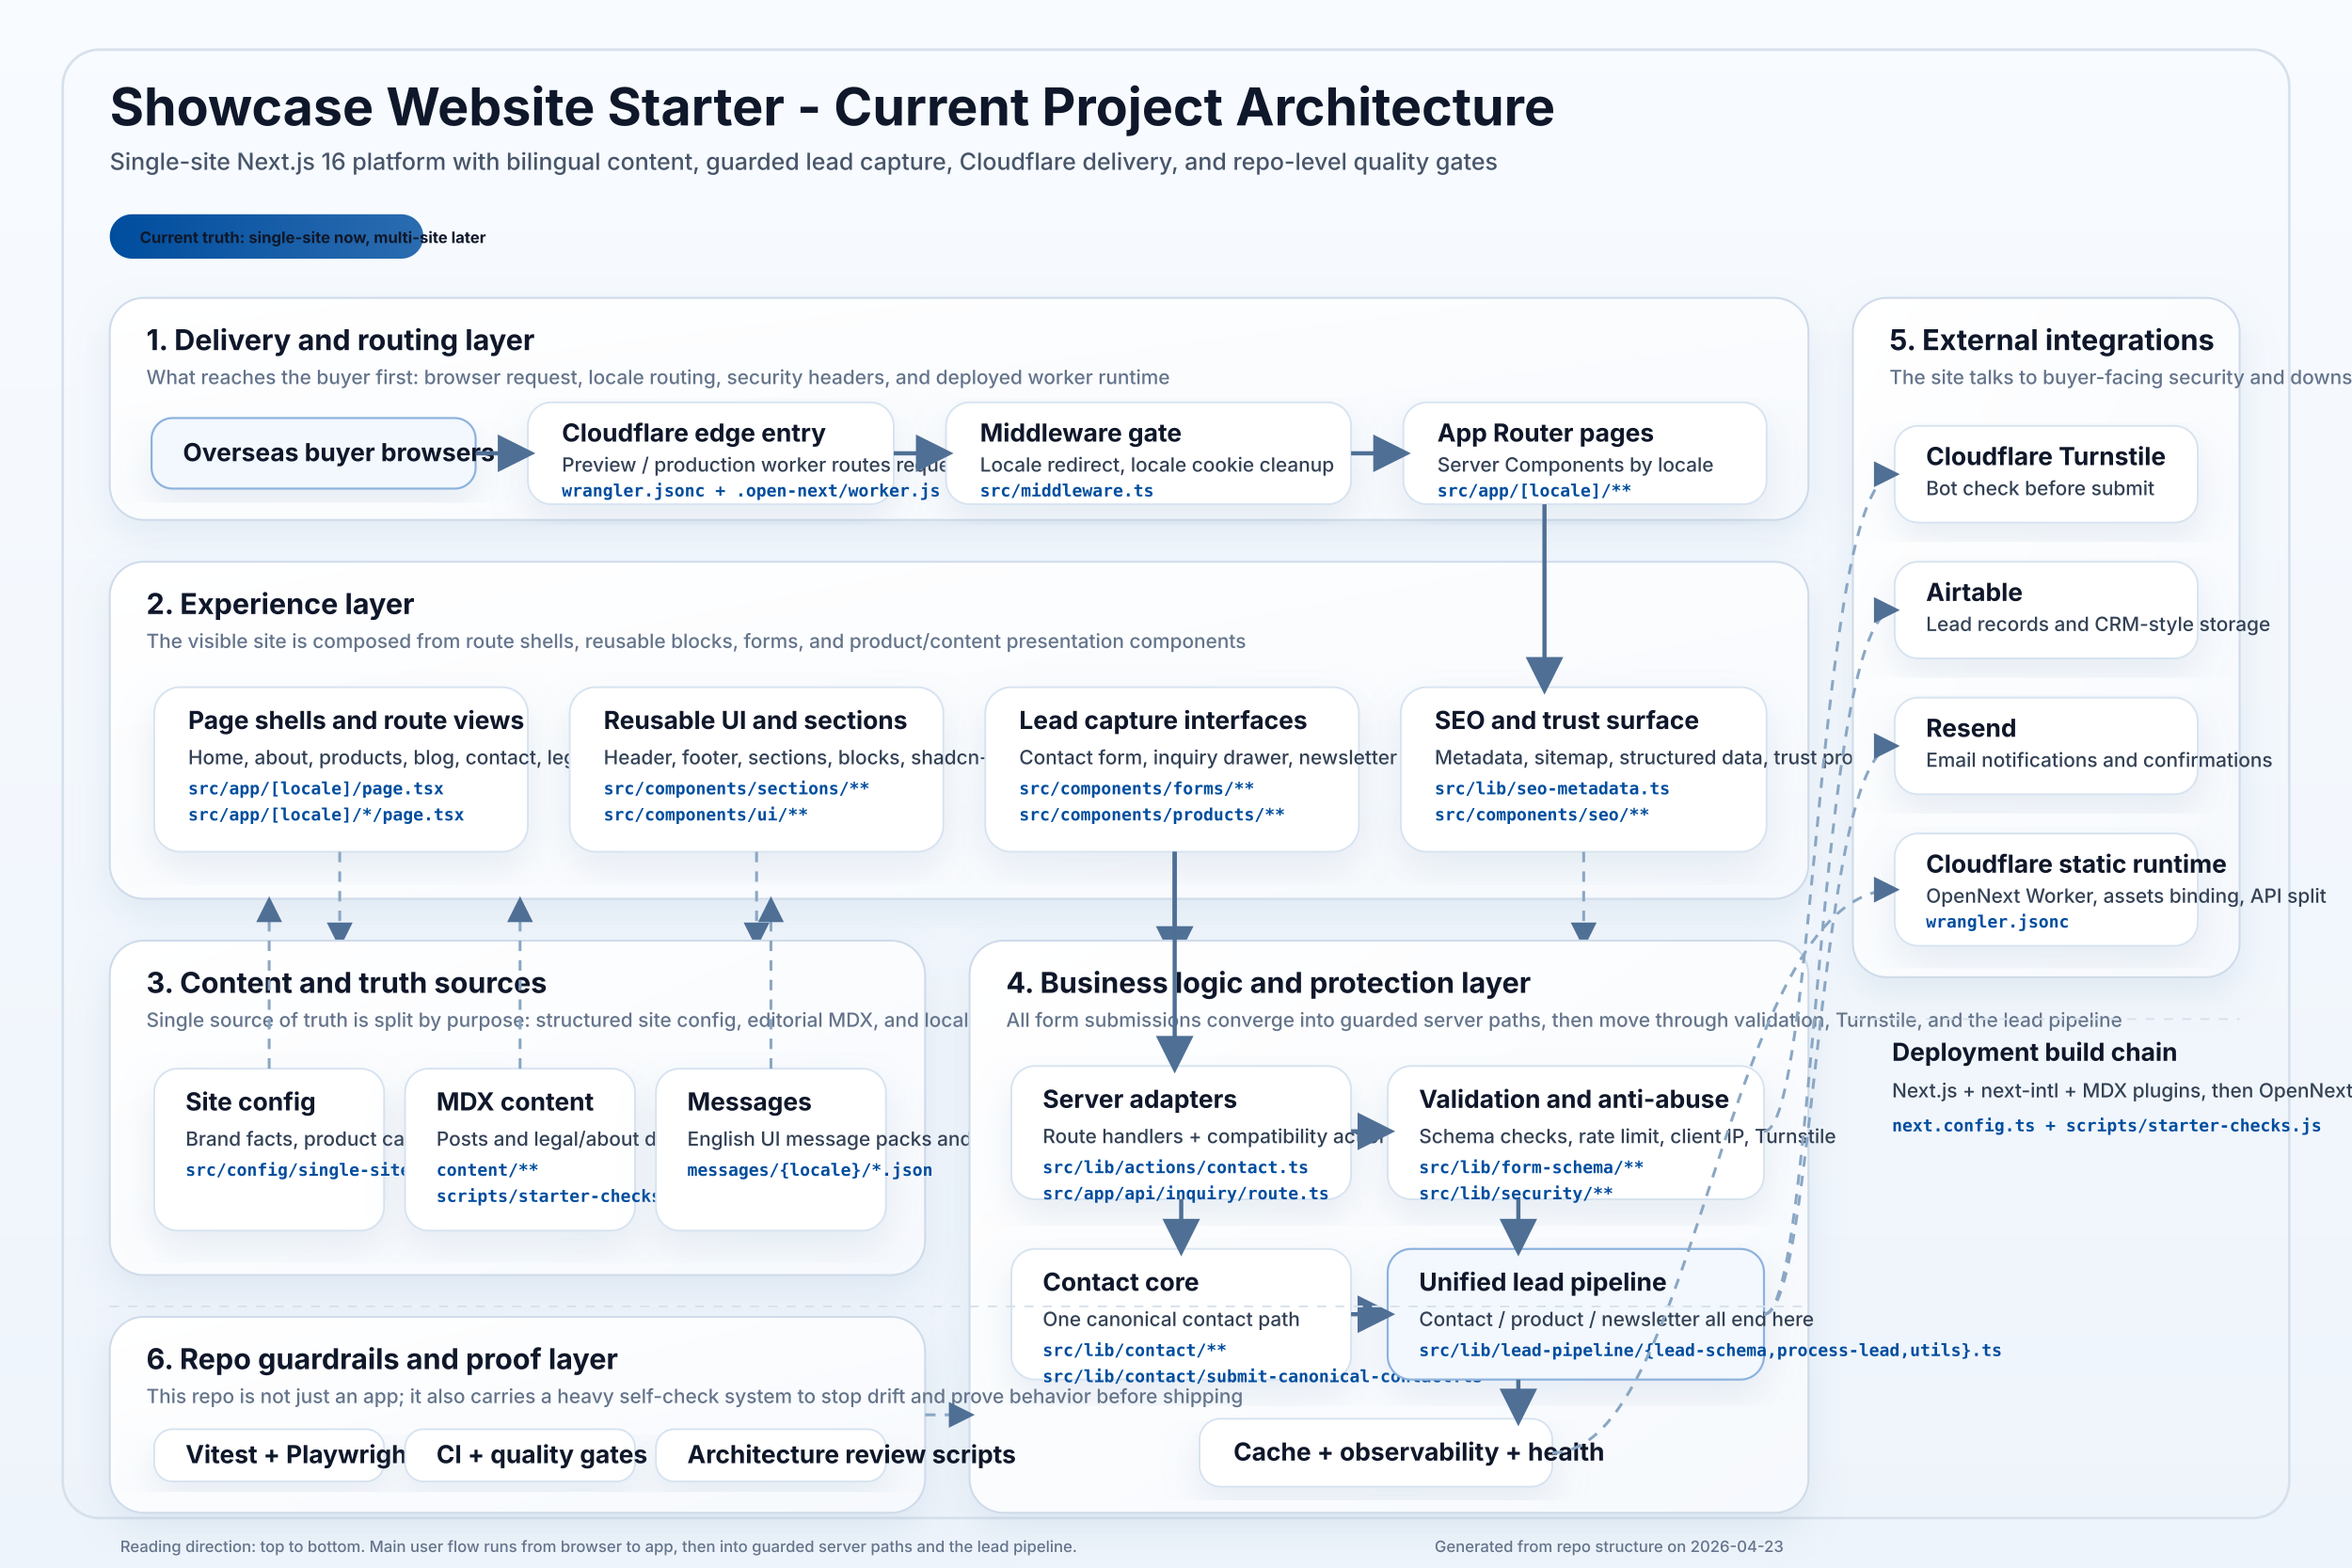
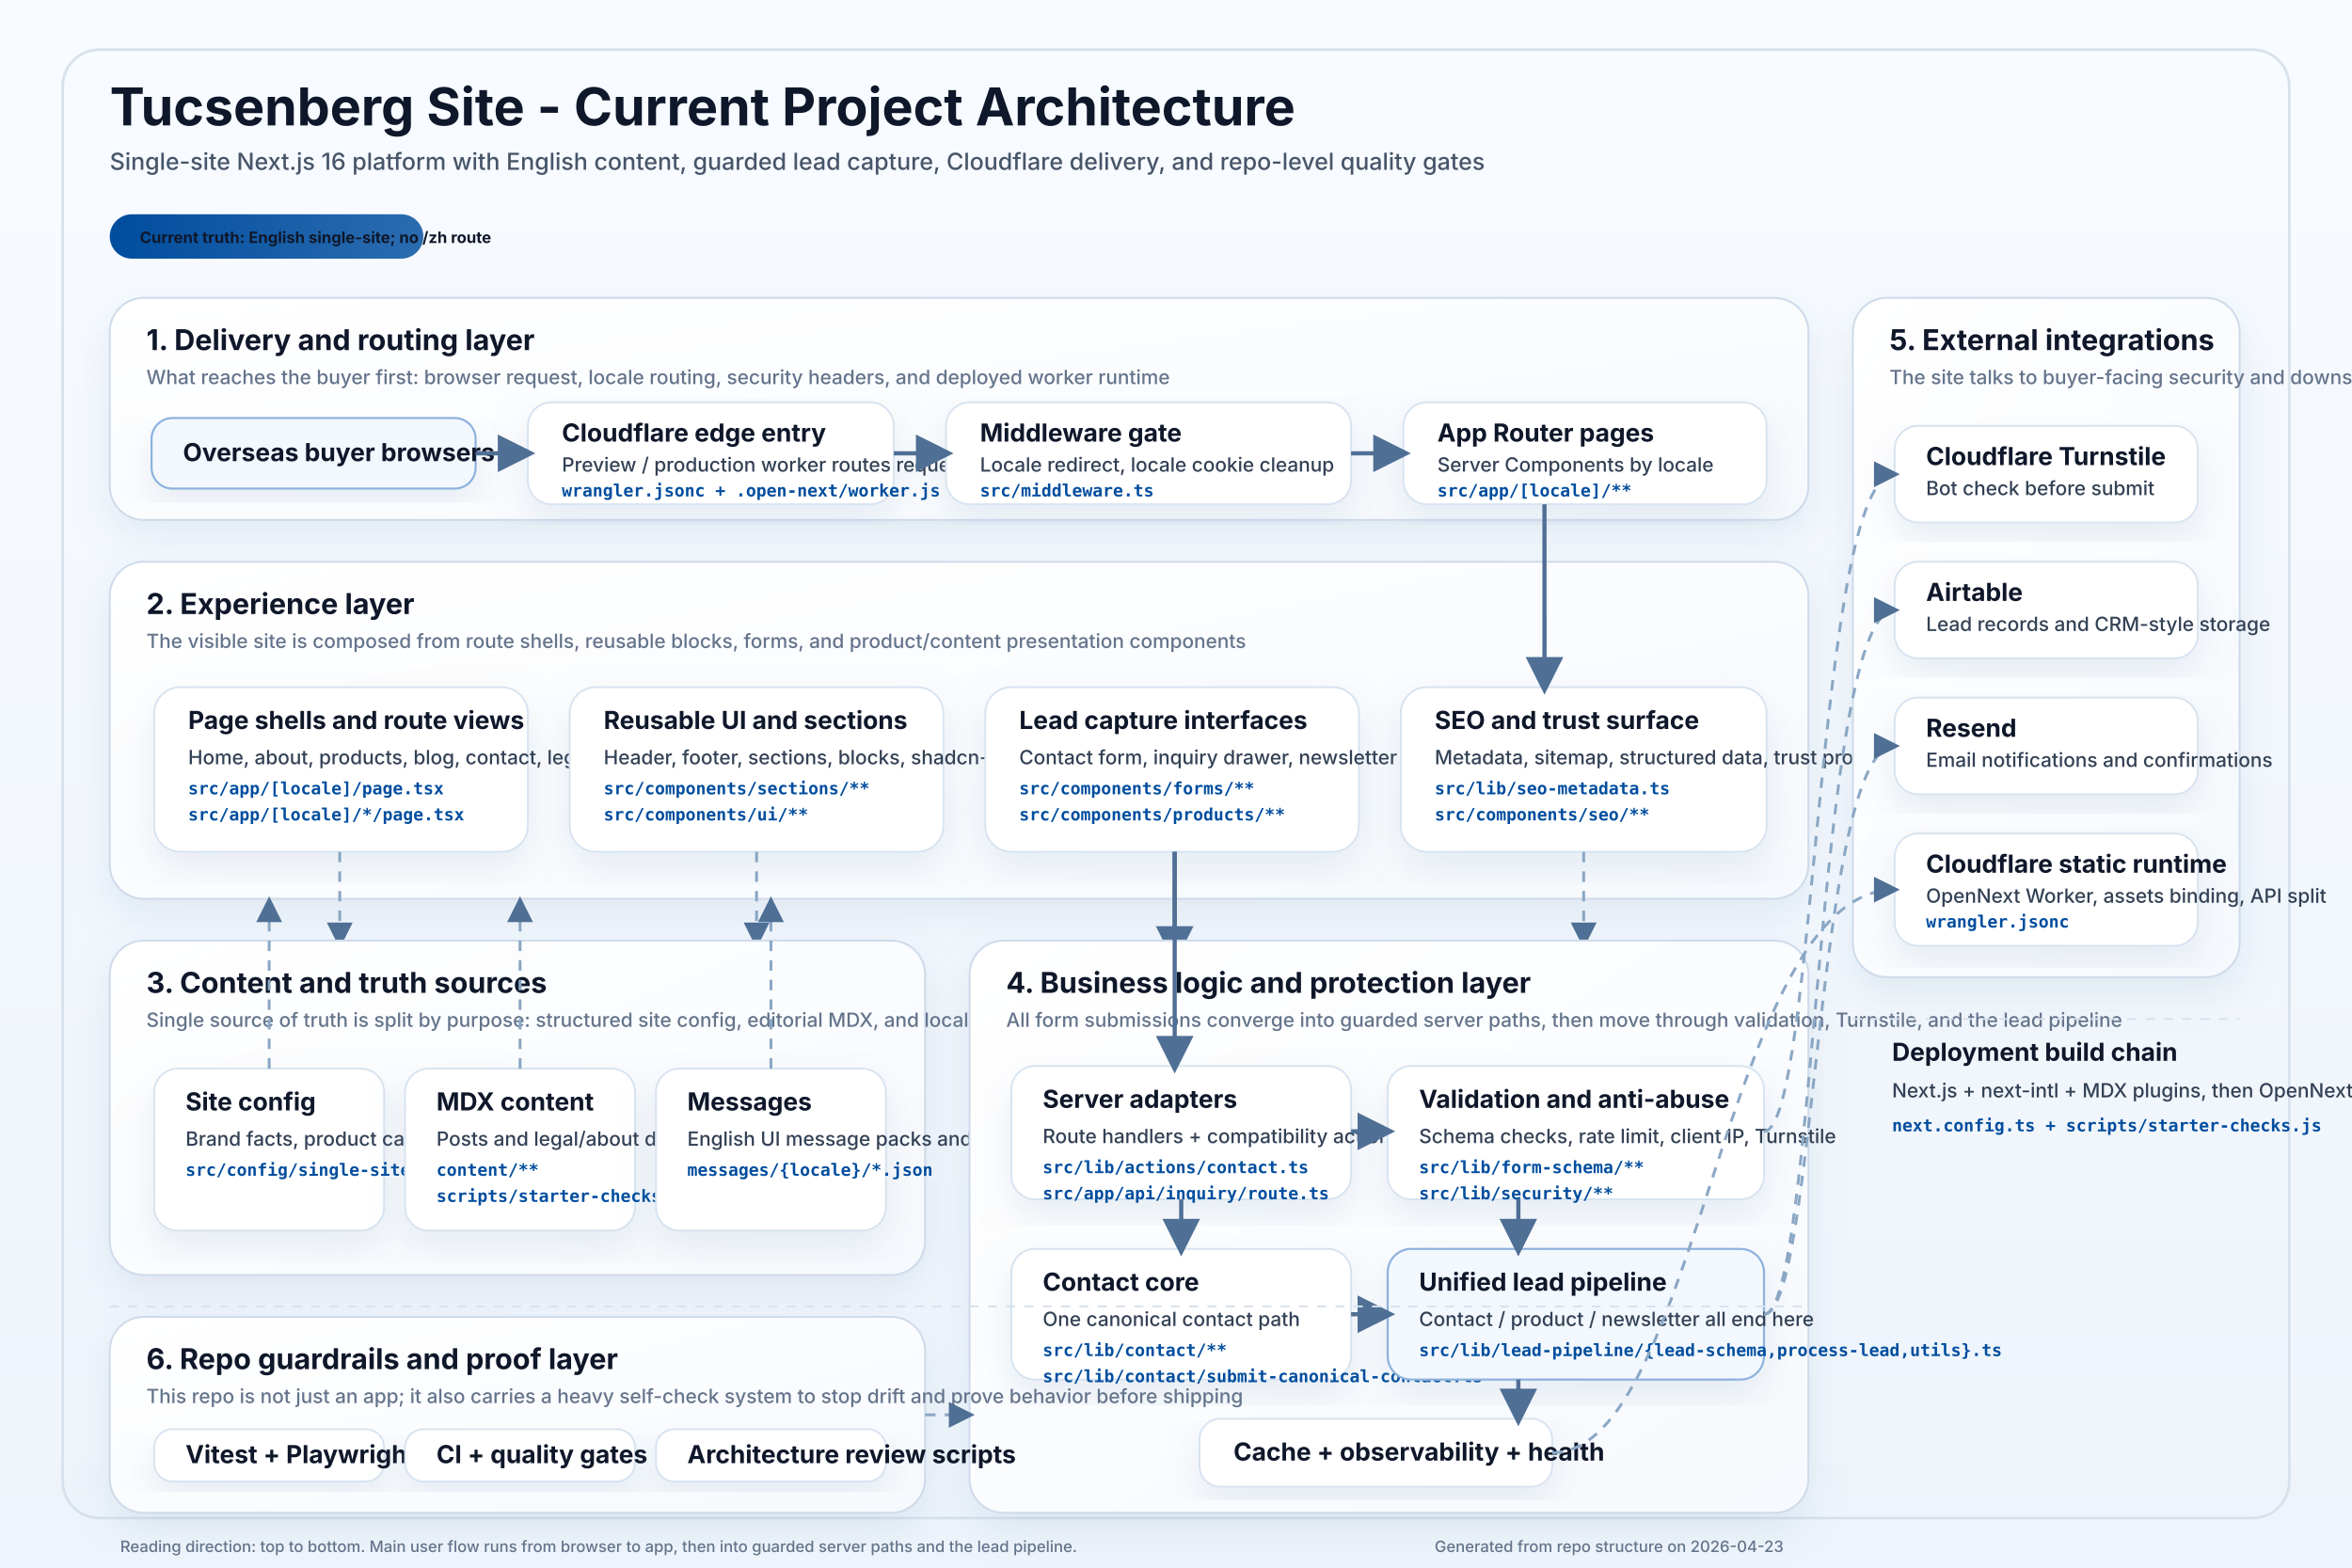
<svg xmlns="http://www.w3.org/2000/svg" width="1800" height="1200" viewBox="0 0 1800 1200" role="img" aria-labelledby="title desc">
  <defs>
    <linearGradient id="bg" x1="0" y1="0" x2="0" y2="1">
      <stop offset="0%" stop-color="#f8fbff" />
      <stop offset="100%" stop-color="#eef4fb" />
    </linearGradient>
    <linearGradient id="panel" x1="0" y1="0" x2="1" y2="1">
      <stop offset="0%" stop-color="#ffffff" />
      <stop offset="100%" stop-color="#f6f9fd" />
    </linearGradient>
    <linearGradient id="accent" x1="0" y1="0" x2="1" y2="0">
      <stop offset="0%" stop-color="#004d9e" />
      <stop offset="100%" stop-color="#2b6cb0" />
    </linearGradient>
    <filter id="shadow" x="-20%" y="-20%" width="140%" height="140%">
      <feDropShadow dx="0" dy="12" stdDeviation="14" flood-color="#8aa7c4" flood-opacity="0.18" />
    </filter>
    <marker id="arrow" viewBox="0 0 10 10" refX="8" refY="5" markerWidth="9" markerHeight="9" orient="auto-start-reverse">
      <path d="M 0 0 L 10 5 L 0 10 z" fill="#4f6f95" />
    </marker>
    <style>
      .title { font: 700 40px Inter, Arial, sans-serif; fill: #0f172a; }
      .subtitle { font: 500 18px Inter, Arial, sans-serif; fill: #475569; }
      .section-title { font: 700 22px Inter, Arial, sans-serif; fill: #0f172a; }
      .section-note { font: 500 15px Inter, Arial, sans-serif; fill: #64748b; }
      .box-title { font: 700 19px Inter, Arial, sans-serif; fill: #0f172a; }
      .box-copy { font: 500 15px Inter, Arial, sans-serif; fill: #334155; }
      .code { font: 600 13px "SFMono-Regular", Menlo, Consolas, monospace; fill: #004d9e; }
      .tiny { font: 500 12px Inter, Arial, sans-serif; fill: #64748b; }
      .chip { font: 700 12px Inter, Arial, sans-serif; fill: #0f172a; }
      .panel { fill: url(#panel); stroke: #cfdbea; stroke-width: 1.5; filter: url(#shadow); }
      .box { fill: #ffffff; stroke: #d7e3f0; stroke-width: 1.4; filter: url(#shadow); }
      .accent-box { fill: #f3f8ff; stroke: #8db2dd; stroke-width: 1.6; filter: url(#shadow); }
      .lane { fill: #ffffff; stroke: #d8e3ef; stroke-width: 1.6; }
      .flow { stroke: #4f6f95; stroke-width: 3.2; fill: none; marker-end: url(#arrow); }
      .flow-soft { stroke: #8aa7c4; stroke-width: 2.2; stroke-dasharray: 8 7; fill: none; marker-end: url(#arrow); }
      .divider { stroke: #d7e1ec; stroke-width: 1.4; stroke-dasharray: 7 7; }
    </style>
  </defs>
  <rect x="0" y="0" width="1800" height="1200" fill="url(#bg)" />
  <rect x="48" y="38" width="1704" height="1124" rx="28" fill="none" stroke="#d7e1ec" stroke-width="2" />
-   <text x="84" y="96" class="title">Showcase Website Starter - Current Project Architecture</text>
-   <text x="84" y="130" class="subtitle">Single-site Next.js 16 platform with bilingual content, guarded lead capture, Cloudflare delivery, and repo-level quality gates</text>
+   <text x="84" y="96" class="title">Tucsenberg Site - Current Project Architecture</text>
+   <text x="84" y="130" class="subtitle">Single-site Next.js 16 platform with English content, guarded lead capture, Cloudflare delivery, and repo-level quality gates</text>
  <rect x="84" y="164" width="240" height="34" rx="17" fill="url(#accent)" />
-   <text x="107" y="186" class="chip" fill="#ffffff">Current truth: single-site now, multi-site later</text>
+   <text x="107" y="186" class="chip" fill="#ffffff">Current truth: English single-site; no /zh route</text>
  <g>
    <rect x="84" y="228" width="1300" height="170" rx="26" class="panel" />
    <text x="112" y="268" class="section-title">1. Delivery and routing layer</text>
    <text x="112" y="294" class="section-note">What reaches the buyer first: browser request, locale routing, security headers, and deployed worker runtime</text>
    <rect x="116" y="320" width="248" height="54" rx="16" class="accent-box" />
    <text x="140" y="353" class="box-title">Overseas buyer browsers</text>
    <rect x="404" y="308" width="280" height="78" rx="18" class="box" />
    <text x="430" y="338" class="box-title">Cloudflare edge entry</text>
    <text x="430" y="361" class="box-copy">Preview / production worker routes requests</text>
    <text x="430" y="380" class="code">wrangler.jsonc + .open-next/worker.js</text>
    <rect x="724" y="308" width="310" height="78" rx="18" class="box" />
    <text x="750" y="338" class="box-title">Middleware gate</text>
    <text x="750" y="361" class="box-copy">Locale redirect, locale cookie cleanup</text>
    <text x="750" y="380" class="code">src/middleware.ts</text>
    <rect x="1074" y="308" width="278" height="78" rx="18" class="box" />
    <text x="1100" y="338" class="box-title">App Router pages</text>
    <text x="1100" y="361" class="box-copy">Server Components by locale</text>
    <text x="1100" y="380" class="code">src/app/[locale]/**</text>
    <path d="M364 347 L404 347" class="flow" />
    <path d="M684 347 L724 347" class="flow" />
    <path d="M1034 347 L1074 347" class="flow" />
  </g>
  <g>
    <rect x="84" y="430" width="1300" height="258" rx="26" class="panel" />
    <text x="112" y="470" class="section-title">2. Experience layer</text>
    <text x="112" y="496" class="section-note">The visible site is composed from route shells, reusable blocks, forms, and product/content presentation components</text>
    <rect x="118" y="526" width="286" height="126" rx="20" class="box" />
    <text x="144" y="558" class="box-title">Page shells and route views</text>
    <text x="144" y="585" class="box-copy">Home, about, products, blog, contact, legal pages</text>
    <text x="144" y="608" class="code">src/app/[locale]/page.tsx</text>
    <text x="144" y="628" class="code">src/app/[locale]/*/page.tsx</text>
    <rect x="436" y="526" width="286" height="126" rx="20" class="box" />
    <text x="462" y="558" class="box-title">Reusable UI and sections</text>
    <text x="462" y="585" class="box-copy">Header, footer, sections, blocks, shadcn-based UI</text>
    <text x="462" y="608" class="code">src/components/sections/**</text>
    <text x="462" y="628" class="code">src/components/ui/**</text>
    <rect x="754" y="526" width="286" height="126" rx="20" class="box" />
    <text x="780" y="558" class="box-title">Lead capture interfaces</text>
    <text x="780" y="585" class="box-copy">Contact form, inquiry drawer, newsletter widgets</text>
    <text x="780" y="608" class="code">src/components/forms/**</text>
    <text x="780" y="628" class="code">src/components/products/**</text>
    <rect x="1072" y="526" width="280" height="126" rx="20" class="box" />
    <text x="1098" y="558" class="box-title">SEO and trust surface</text>
    <text x="1098" y="585" class="box-copy">Metadata, sitemap, structured data, trust proof</text>
    <text x="1098" y="608" class="code">src/lib/seo-metadata.ts</text>
    <text x="1098" y="628" class="code">src/components/seo/**</text>
    <path d="M1182 386 L1182 526" class="flow" />
    <path d="M899 652 L899 732" class="flow" />
    <path d="M260 652 L260 722" class="flow-soft" />
    <path d="M579 652 L579 722" class="flow-soft" />
    <path d="M1212 652 L1212 722" class="flow-soft" />
  </g>
  <g>
    <rect x="84" y="720" width="624" height="256" rx="26" class="panel" />
    <text x="112" y="760" class="section-title">3. Content and truth sources</text>
    <text x="112" y="786" class="section-note">Single source of truth is split by purpose: structured site config, editorial MDX, and locale messages</text>
    <rect x="118" y="818" width="176" height="124" rx="18" class="box" />
    <text x="142" y="850" class="box-title">Site config</text>
    <text x="142" y="877" class="box-copy">Brand facts, product catalog, SEO truth</text>
    <text x="142" y="900" class="code">src/config/single-site*.ts</text>
    <rect x="310" y="818" width="176" height="124" rx="18" class="box" />
    <text x="334" y="850" class="box-title">MDX content</text>
    <text x="334" y="877" class="box-copy">Posts and legal/about draft content</text>
    <text x="334" y="900" class="code">content/**</text>
    <text x="334" y="920" class="code">scripts/starter-checks.js content-manifest</text>
    <rect x="502" y="818" width="176" height="124" rx="18" class="box" />
    <text x="526" y="850" class="box-title">Messages</text>
    <text x="526" y="877" class="box-copy">English UI message packs and compat JSON</text>
    <text x="526" y="900" class="code">messages/{locale}/*.json</text>
    <path d="M206 818 L206 690" class="flow-soft" />
    <path d="M398 818 L398 690" class="flow-soft" />
    <path d="M590 818 L590 690" class="flow-soft" />
  </g>
  <g>
    <rect x="742" y="720" width="642" height="438" rx="26" class="panel" />
    <text x="770" y="760" class="section-title">4. Business logic and protection layer</text>
    <text x="770" y="786" class="section-note">All form submissions converge into guarded server paths, then move through validation, Turnstile, and the lead pipeline</text>
    <rect x="774" y="816" width="260" height="102" rx="18" class="box" />
    <text x="798" y="848" class="box-title">Server adapters</text>
    <text x="798" y="875" class="box-copy">Route handlers + compatibility action</text>
    <text x="798" y="898" class="code">src/lib/actions/contact.ts</text>
    <text x="798" y="918" class="code">src/app/api/inquiry/route.ts</text>
    <rect x="1062" y="816" width="288" height="102" rx="18" class="box" />
    <text x="1086" y="848" class="box-title">Validation and anti-abuse</text>
    <text x="1086" y="875" class="box-copy">Schema checks, rate limit, client IP, Turnstile</text>
    <text x="1086" y="898" class="code">src/lib/form-schema/**</text>
    <text x="1086" y="918" class="code">src/lib/security/**</text>
    <rect x="774" y="956" width="260" height="100" rx="18" class="box" />
    <text x="798" y="988" class="box-title">Contact core</text>
    <text x="798" y="1015" class="box-copy">One canonical contact path</text>
    <text x="798" y="1038" class="code">src/lib/contact/**</text>
    <text x="798" y="1058" class="code">src/lib/contact/submit-canonical-contact.ts</text>
    <rect x="1062" y="956" width="288" height="100" rx="18" class="accent-box" />
    <text x="1086" y="988" class="box-title">Unified lead pipeline</text>
    <text x="1086" y="1015" class="box-copy">Contact / product / newsletter all end here</text>
    <text x="1086" y="1038" class="code">src/lib/lead-pipeline/{lead-schema,process-lead,utils}.ts</text>
    <rect x="918" y="1086" width="270" height="52" rx="16" class="box" />
    <text x="944" y="1118" class="box-title">Cache + observability + health</text>
    <path d="M899 652 L899 816" class="flow" />
    <path d="M1034 866 L1062 866" class="flow" />
    <path d="M1162 918 L1162 956" class="flow" />
    <path d="M904 918 L904 956" class="flow" />
    <path d="M1034 1006 L1062 1006" class="flow" />
    <path d="M1162 1056 L1162 1086" class="flow" />
  </g>
  <g>
    <rect x="1418" y="228" width="296" height="520" rx="26" class="panel" />
    <text x="1446" y="268" class="section-title">5. External integrations</text>
    <text x="1446" y="294" class="section-note">The site talks to buyer-facing security and downstream sales tooling, plus Cloudflare cache primitives</text>
    <rect x="1450" y="326" width="232" height="74" rx="18" class="box" />
    <text x="1474" y="356" class="box-title">Cloudflare Turnstile</text>
    <text x="1474" y="379" class="box-copy">Bot check before submit</text>
    <rect x="1450" y="430" width="232" height="74" rx="18" class="box" />
    <text x="1474" y="460" class="box-title">Airtable</text>
    <text x="1474" y="483" class="box-copy">Lead records and CRM-style storage</text>
    <rect x="1450" y="534" width="232" height="74" rx="18" class="box" />
    <text x="1474" y="564" class="box-title">Resend</text>
    <text x="1474" y="587" class="box-copy">Email notifications and confirmations</text>
    <rect x="1450" y="638" width="232" height="86" rx="18" class="box" />
    <text x="1474" y="668" class="box-title">Cloudflare static runtime</text>
    <text x="1474" y="691" class="box-copy">OpenNext Worker, assets binding, API split</text>
    <text x="1474" y="710" class="code">wrangler.jsonc</text>
    <path d="M1350 866 C1390 866 1390 363 1450 363" class="flow-soft" />
    <path d="M1350 1006 C1390 1006 1390 467 1450 467" class="flow-soft" />
    <path d="M1350 1006 C1390 1006 1390 571 1450 571" class="flow-soft" />
    <path d="M1188 1112 C1300 1112 1320 681 1450 681" class="flow-soft" />
  </g>
  <g>
    <rect x="84" y="1008" width="624" height="150" rx="26" class="panel" />
    <text x="112" y="1048" class="section-title">6. Repo guardrails and proof layer</text>
    <text x="112" y="1074" class="section-note">This repo is not just an app; it also carries a heavy self-check system to stop drift and prove behavior before shipping</text>
    <rect x="118" y="1094" width="176" height="40" rx="14" class="box" />
    <text x="142" y="1120" class="box-title">Vitest + Playwright</text>
    <rect x="310" y="1094" width="176" height="40" rx="14" class="box" />
    <text x="334" y="1120" class="box-title">CI + quality gates</text>
    <rect x="502" y="1094" width="176" height="40" rx="14" class="box" />
    <text x="526" y="1120" class="box-title">Architecture review scripts</text>
    <path d="M708 1083 L742 1083" class="flow-soft" />
  </g>
  <line x1="1418" y1="780" x2="1714" y2="780" class="divider" />
  <text x="1448" y="812" class="box-title">Deployment build chain</text>
  <text x="1448" y="840" class="box-copy">Next.js + next-intl + MDX plugins, then OpenNext to Cloudflare</text>
  <text x="1448" y="866" class="code">next.config.ts + scripts/starter-checks.js</text>
  <line x1="84" y1="1000" x2="1384" y2="1000" class="divider" />
  <text x="92" y="1188" class="tiny">Reading direction: top to bottom. Main user flow runs from browser to app, then into guarded server paths and the lead pipeline.</text>
  <text x="1365" y="1188" class="tiny" text-anchor="end">Generated from repo structure on 2026-04-23</text>
</svg>
